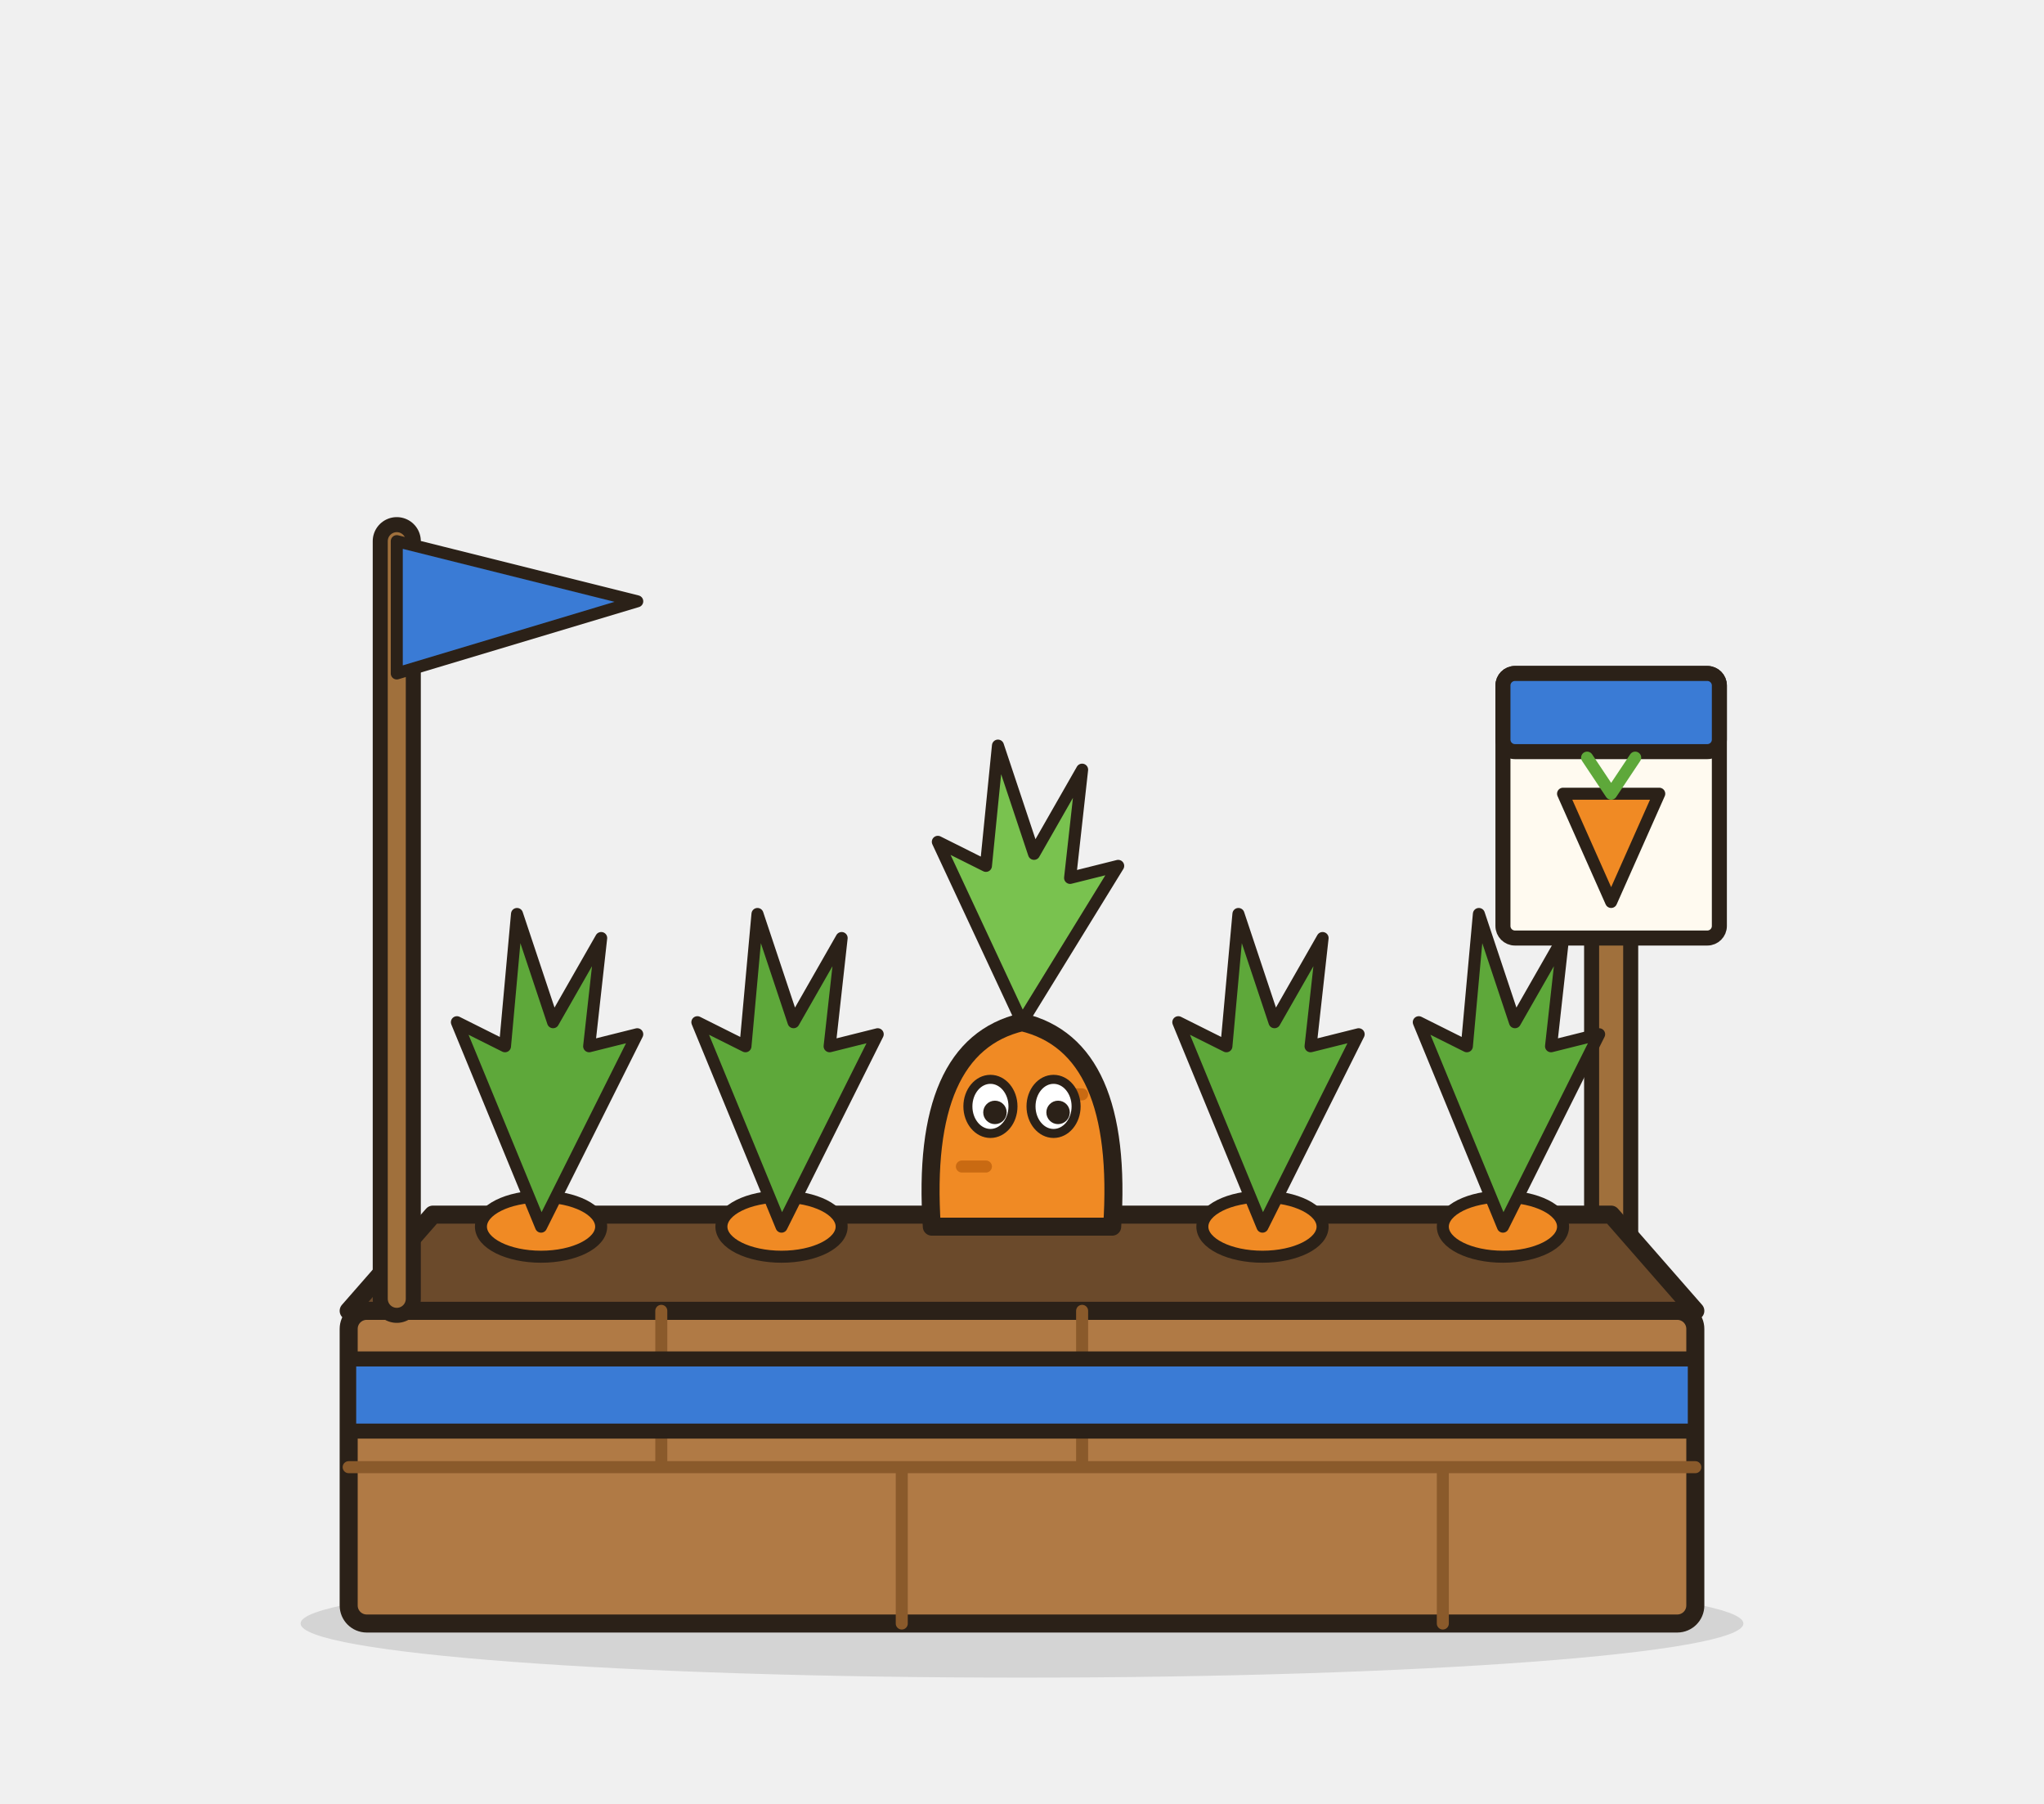
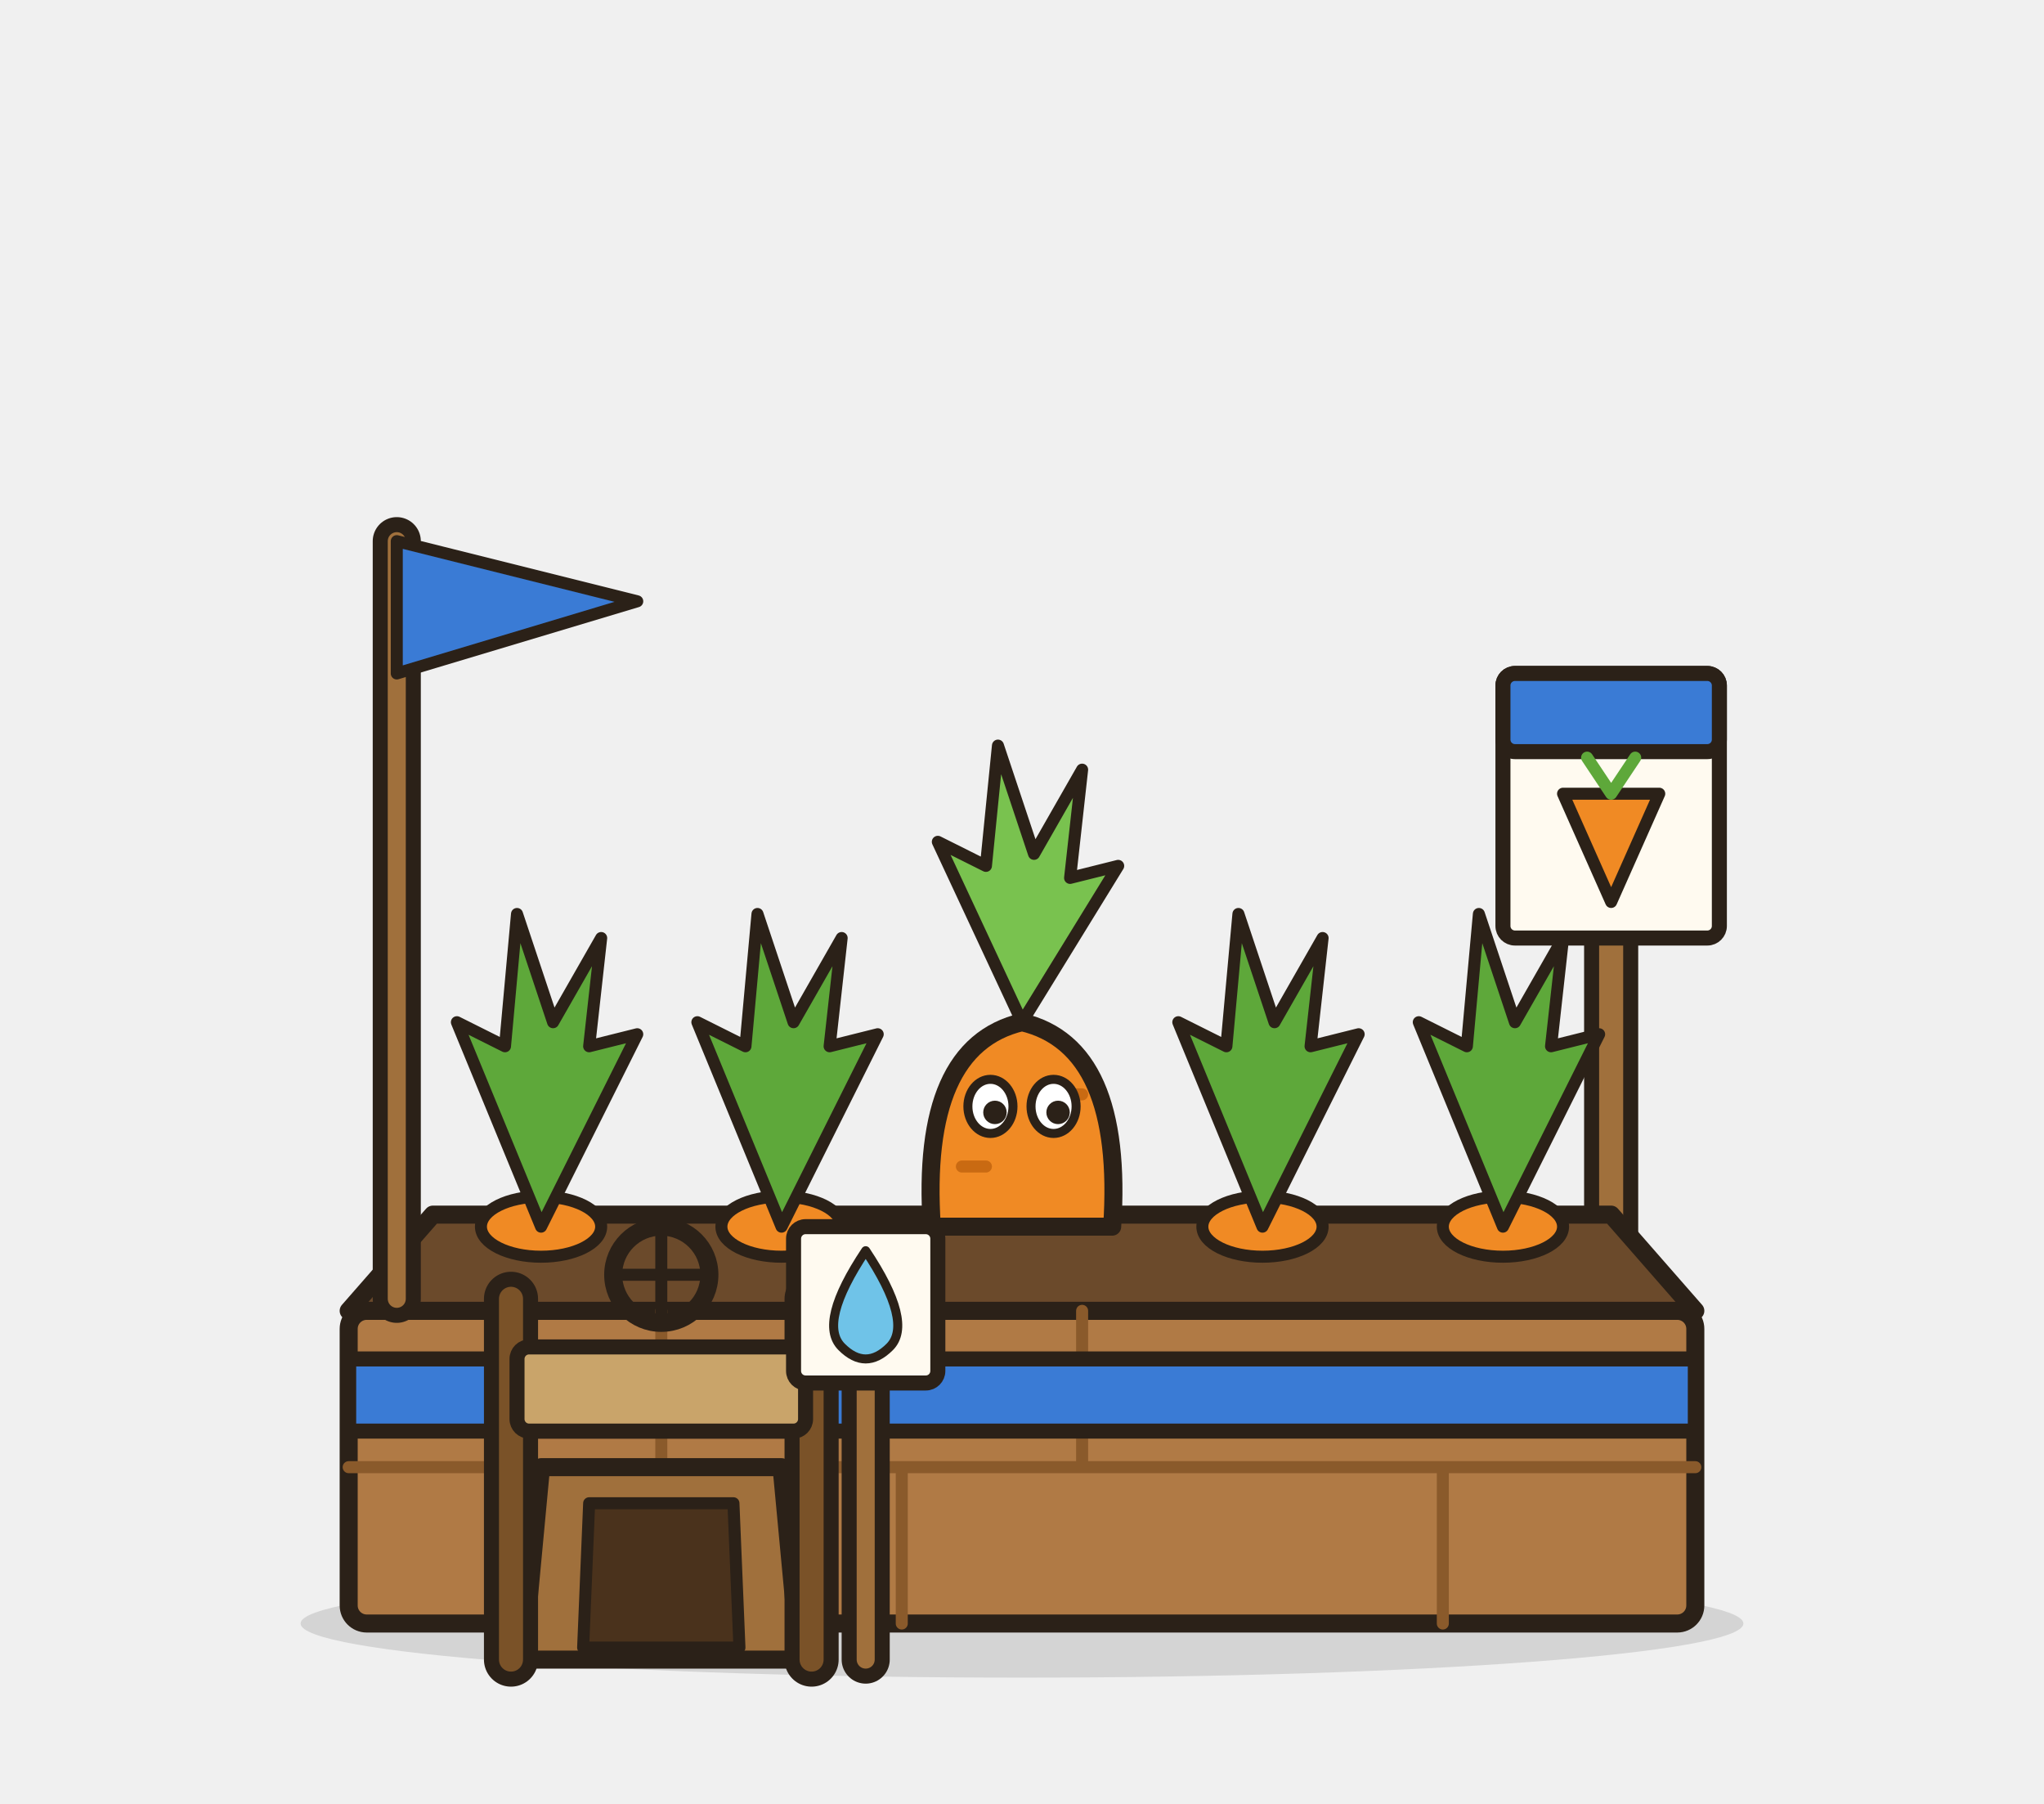
<svg xmlns="http://www.w3.org/2000/svg" viewBox="-170 -270 340 300" width="340" height="300">
  <g>
    <ellipse cx="0" cy="0" rx="120" ry="9" fill="#000000" fill-opacity="0.12" />
    <path d="M98 -64 L98 -120" fill="none" stroke="#2b2118" stroke-width="9" stroke-linejoin="round" stroke-linecap="round" />
    <path d="M98 -64 L98 -120" fill="none" stroke="#a0703c" stroke-width="4" stroke-linejoin="round" stroke-linecap="round" />
    <rect x="80" y="-158" width="36" height="44" rx="2" fill="#fffaf0" stroke="#2b2118" stroke-width="2.5" />
    <rect x="80" y="-158" width="36" height="13" rx="2" fill="#3a7bd5" stroke="#2b2118" stroke-width="2.5" />
    <path d="M90 -138 L106 -138 L98 -120 Z" fill="#f08a24" stroke="#2b2118" stroke-width="2" stroke-linejoin="round" stroke-linecap="round" />
    <path d="M98 -138 l-4 -6 M98 -138 l4 -6" fill="none" stroke="#5ea83a" stroke-width="2" stroke-linejoin="round" stroke-linecap="round" />
    <path d="M-112 -52 L-98 -68 L98 -68 L112 -52 Z" fill="#6b4a2b" stroke="#2b2118" stroke-width="3" stroke-linejoin="round" stroke-linecap="round" />
    <rect x="-112" y="-52" width="224" height="52" rx="3" fill="#b07a45" stroke="#2b2118" stroke-width="3" />
    <path d="M-112 -26 L112 -26 M-60 -52 L-60 -26 M10 -52 L10 -26 M70 -26 L70 0 M-20 -26 L-20 0" fill="none" stroke="#8a5a2b" stroke-width="2" stroke-linejoin="round" stroke-linecap="round" />
    <rect x="-112" y="-44" width="224" height="12" rx="0" fill="#3a7bd5" stroke="#2b2118" stroke-width="2.5" />
    <ellipse cx="-80" cy="-66" rx="10" ry="5" fill="#f08a24" stroke="#2b2118" stroke-width="2" />
    <path d="M-80 -66 L-94 -100 L-86 -96 L-84 -118 L-78 -100 L-70 -114 L-72 -96 L-64 -98 Z" fill="#5ea83a" stroke="#2b2118" stroke-width="2" stroke-linejoin="round" stroke-linecap="round" />
    <ellipse cx="-40" cy="-66" rx="10" ry="5" fill="#f08a24" stroke="#2b2118" stroke-width="2" />
    <path d="M-40 -66 L-54 -100 L-46 -96 L-44 -118 L-38 -100 L-30 -114 L-32 -96 L-24 -98 Z" fill="#5ea83a" stroke="#2b2118" stroke-width="2" stroke-linejoin="round" stroke-linecap="round" />
    <ellipse cx="40" cy="-66" rx="10" ry="5" fill="#f08a24" stroke="#2b2118" stroke-width="2" />
    <path d="M40 -66 L26 -100 L34 -96 L36 -118 L42 -100 L50 -114 L48 -96 L56 -98 Z" fill="#5ea83a" stroke="#2b2118" stroke-width="2" stroke-linejoin="round" stroke-linecap="round" />
    <ellipse cx="80" cy="-66" rx="10" ry="5" fill="#f08a24" stroke="#2b2118" stroke-width="2" />
    <path d="M80 -66 L66 -100 L74 -96 L76 -118 L82 -100 L90 -114 L88 -96 L96 -98 Z" fill="#5ea83a" stroke="#2b2118" stroke-width="2" stroke-linejoin="round" stroke-linecap="round" />
    <path d="M-15 -66 Q-17 -96 0 -100 Q17 -96 15 -66 Z" fill="#f08a24" stroke="#2b2118" stroke-width="3" stroke-linejoin="round" stroke-linecap="round" />
    <path d="M-10 -76 l4 0 M6 -88 l4 0" fill="none" stroke="#c96a12" stroke-width="2" stroke-linejoin="round" stroke-linecap="round" />
    <ellipse cx="-5.25" cy="-86" rx="3.75" ry="4.5" fill="#ffffff" stroke="#2b2118" stroke-width="1.5" />
    <ellipse cx="5.25" cy="-86" rx="3.75" ry="4.5" fill="#ffffff" stroke="#2b2118" stroke-width="1.5" />
    <circle cx="-4.5" cy="-85" r="1.95" fill="#2b2118" />
    <circle cx="6.0" cy="-85" r="1.95" fill="#2b2118" />
    <path d="M0 -100 L-14 -130 L-6 -126 L-4 -146 L2 -128 L10 -142 L8 -124 L16 -126 Z" fill="#79c24f" stroke="#2b2118" stroke-width="2" stroke-linejoin="round" stroke-linecap="round" />
    <path d="M-104 -54 L-104 -180" fill="none" stroke="#2b2118" stroke-width="8" stroke-linejoin="round" stroke-linecap="round" />
    <path d="M-104 -54 L-104 -180" fill="none" stroke="#a0703c" stroke-width="3" stroke-linejoin="round" stroke-linecap="round" />
    <path d="M-104 -180 L-64 -170 L-104 -158 Z" fill="#3a7bd5" stroke="#2b2118" stroke-width="2" stroke-linejoin="round" stroke-linecap="round" />
+     <path d="M-80 -26 L-40 -26 L-37 6 L-83 6 Z" fill="#a0703c" stroke="#2b2118" stroke-width="3" stroke-linejoin="round" stroke-linecap="round" />
+     <path d="M-72 -20 L-48 -20 L-47 4 L-73 4 Z" fill="#4a321c" stroke="#2b2118" stroke-width="2" stroke-linejoin="round" stroke-linecap="round" />
+     <path d="M-85 -54 L-85 6 M-35 -54 L-35 6" fill="none" stroke="#2b2118" stroke-width="9" stroke-linejoin="round" stroke-linecap="round" />
+     <path d="M-85 -54 L-85 6 M-35 -54 L-35 6" fill="none" stroke="#7a5228" stroke-width="4" stroke-linejoin="round" stroke-linecap="round" />
+     <rect x="-84" y="-46" width="48" height="14" rx="2" fill="#c9a46a" stroke="#2b2118" stroke-width="2.5" />
+     <circle cx="-60" cy="-58" r="8" fill="none" stroke="#2b2118" stroke-width="3" />
+     <path d="M-68 -58 L-52 -58 M-60 -66 L-60 -50" fill="none" stroke="#2b2118" stroke-width="2" stroke-linejoin="round" stroke-linecap="round" />
+     <path d="M-26 6 L-26 -40" fill="none" stroke="#2b2118" stroke-width="8" stroke-linejoin="round" stroke-linecap="round" />
+     <path d="M-26 6 L-26 -40" fill="none" stroke="#a0703c" stroke-width="3" stroke-linejoin="round" stroke-linecap="round" />
+     <rect x="-38" y="-66" width="24" height="26" rx="2" fill="#fffaf0" stroke="#2b2118" stroke-width="2.5" />
+     <path d="M-26 -62 Q-34 -50 -30 -46 Q-26 -42 -22 -46 Q-18 -50 -26 -62 Z" fill="#6fc3e8" stroke="#2b2118" stroke-width="1.5" stroke-linejoin="round" stroke-linecap="round" />
  </g>
</svg>
